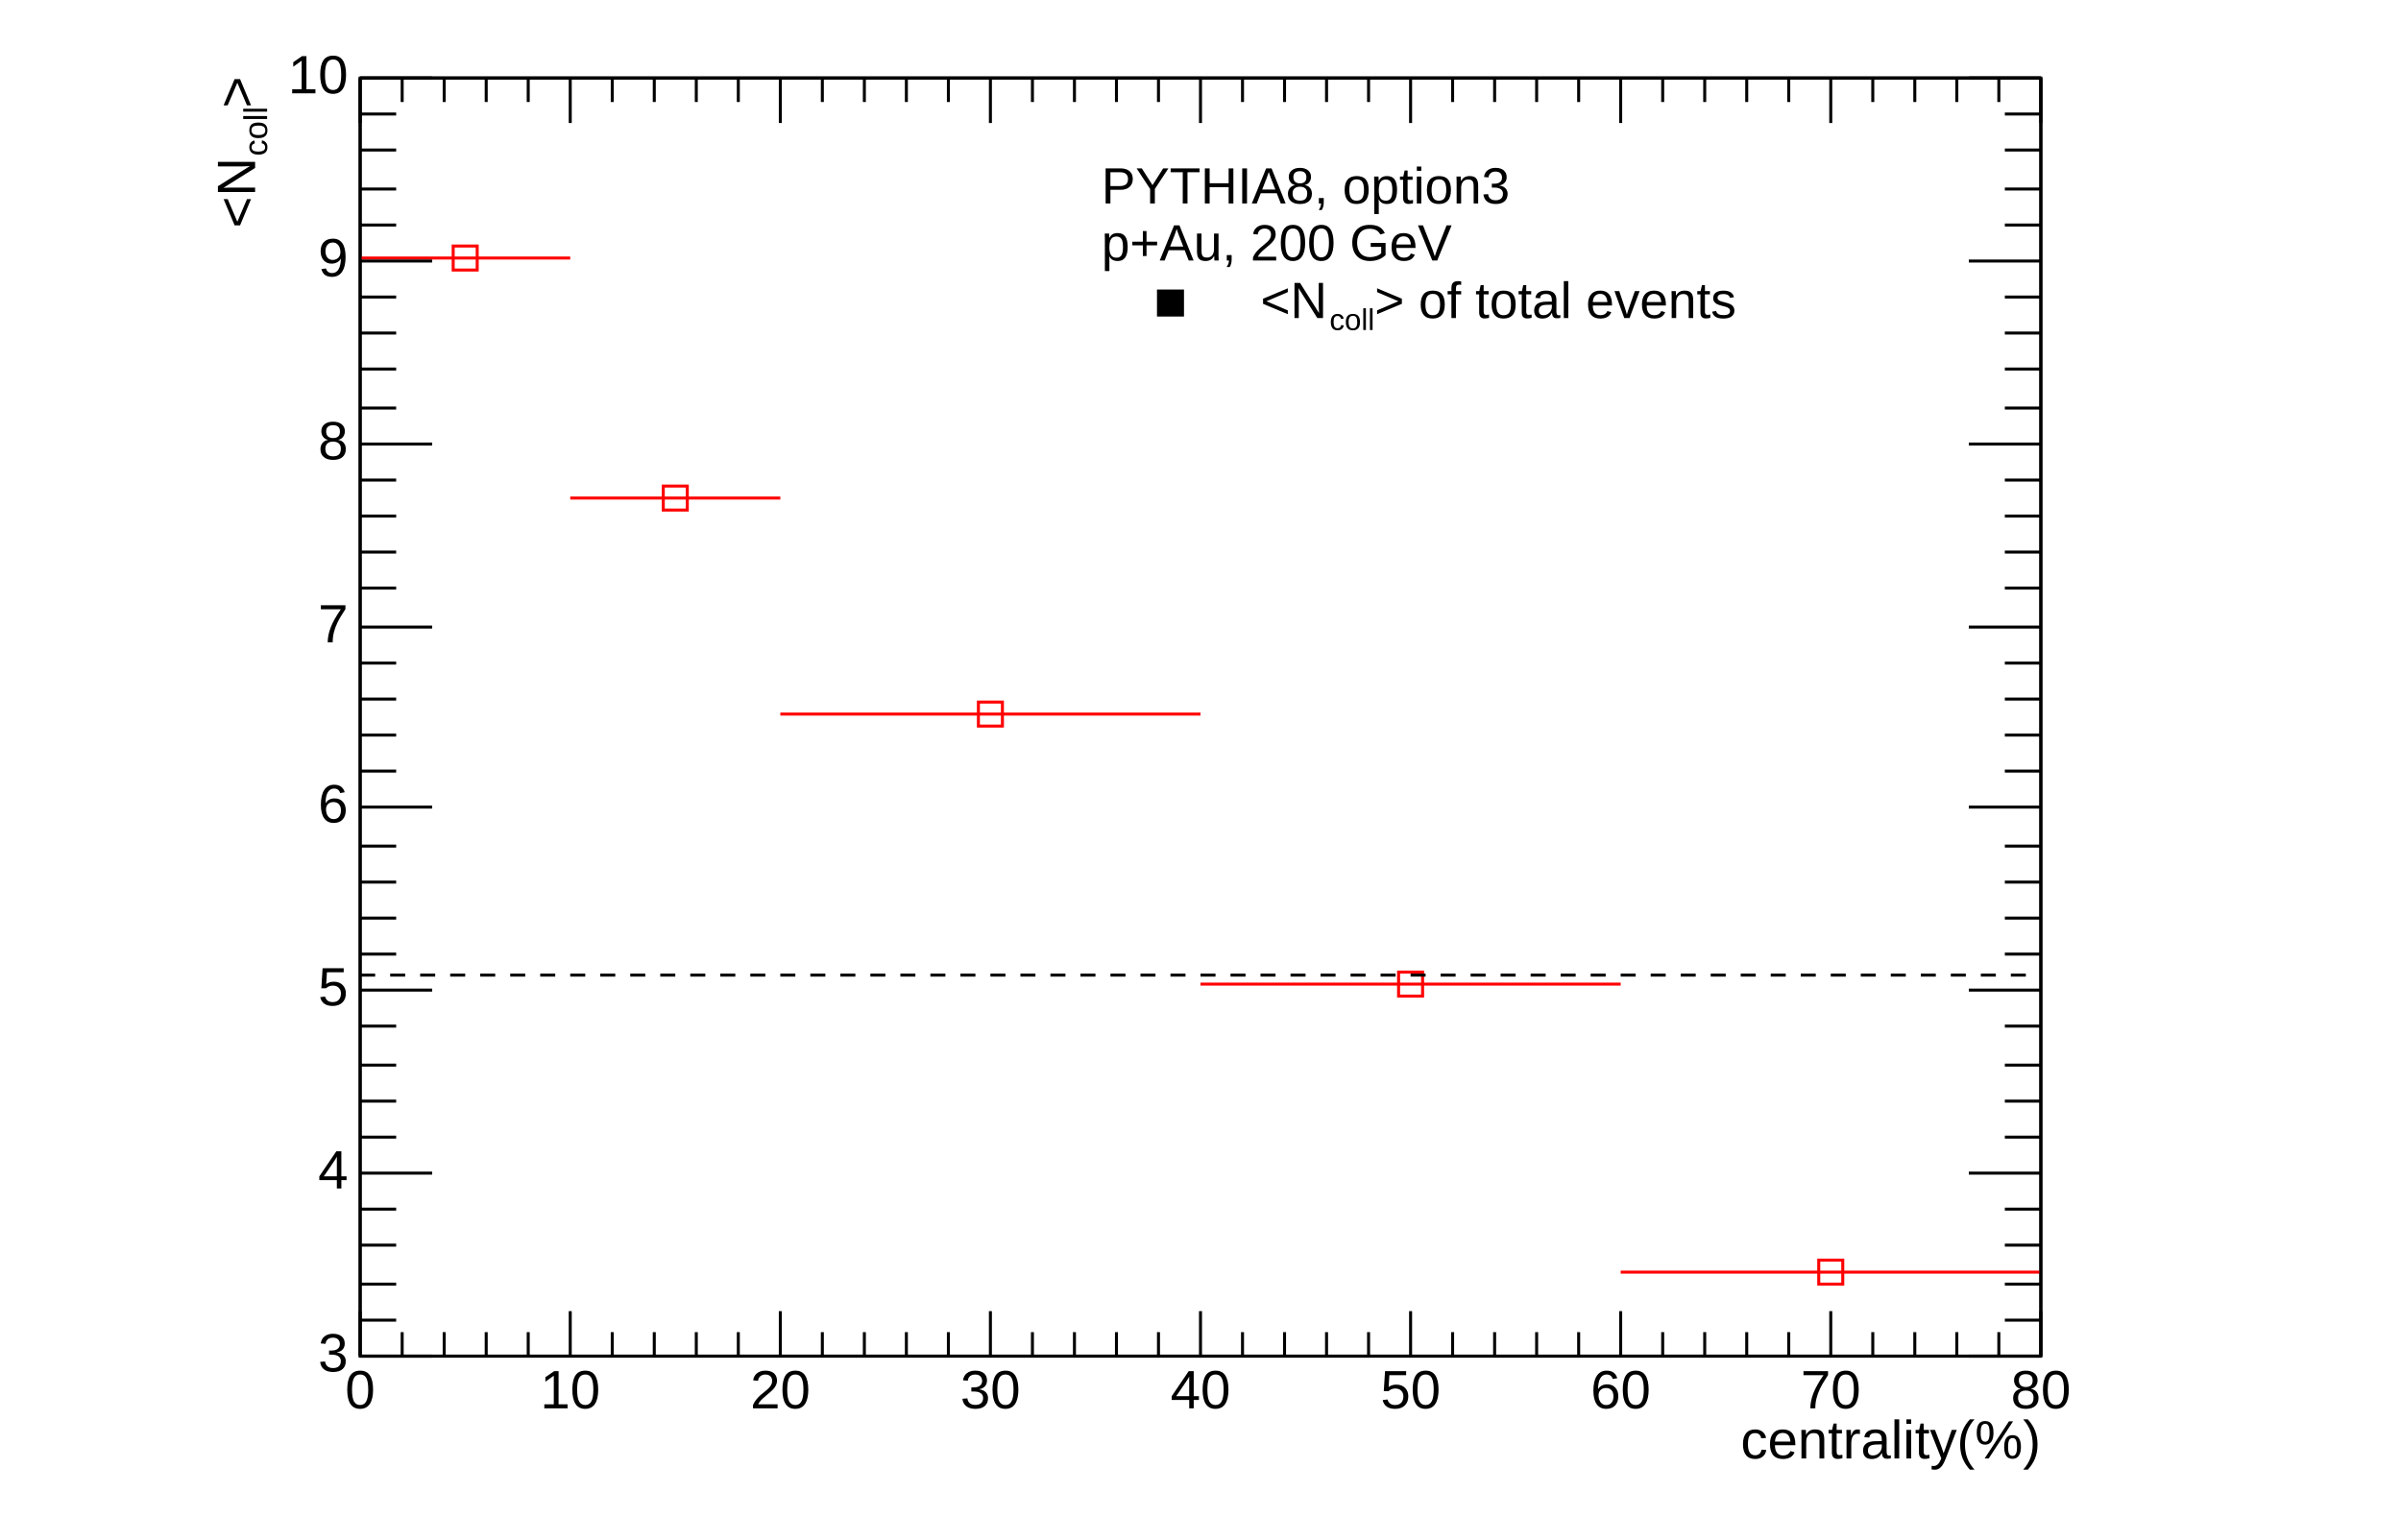
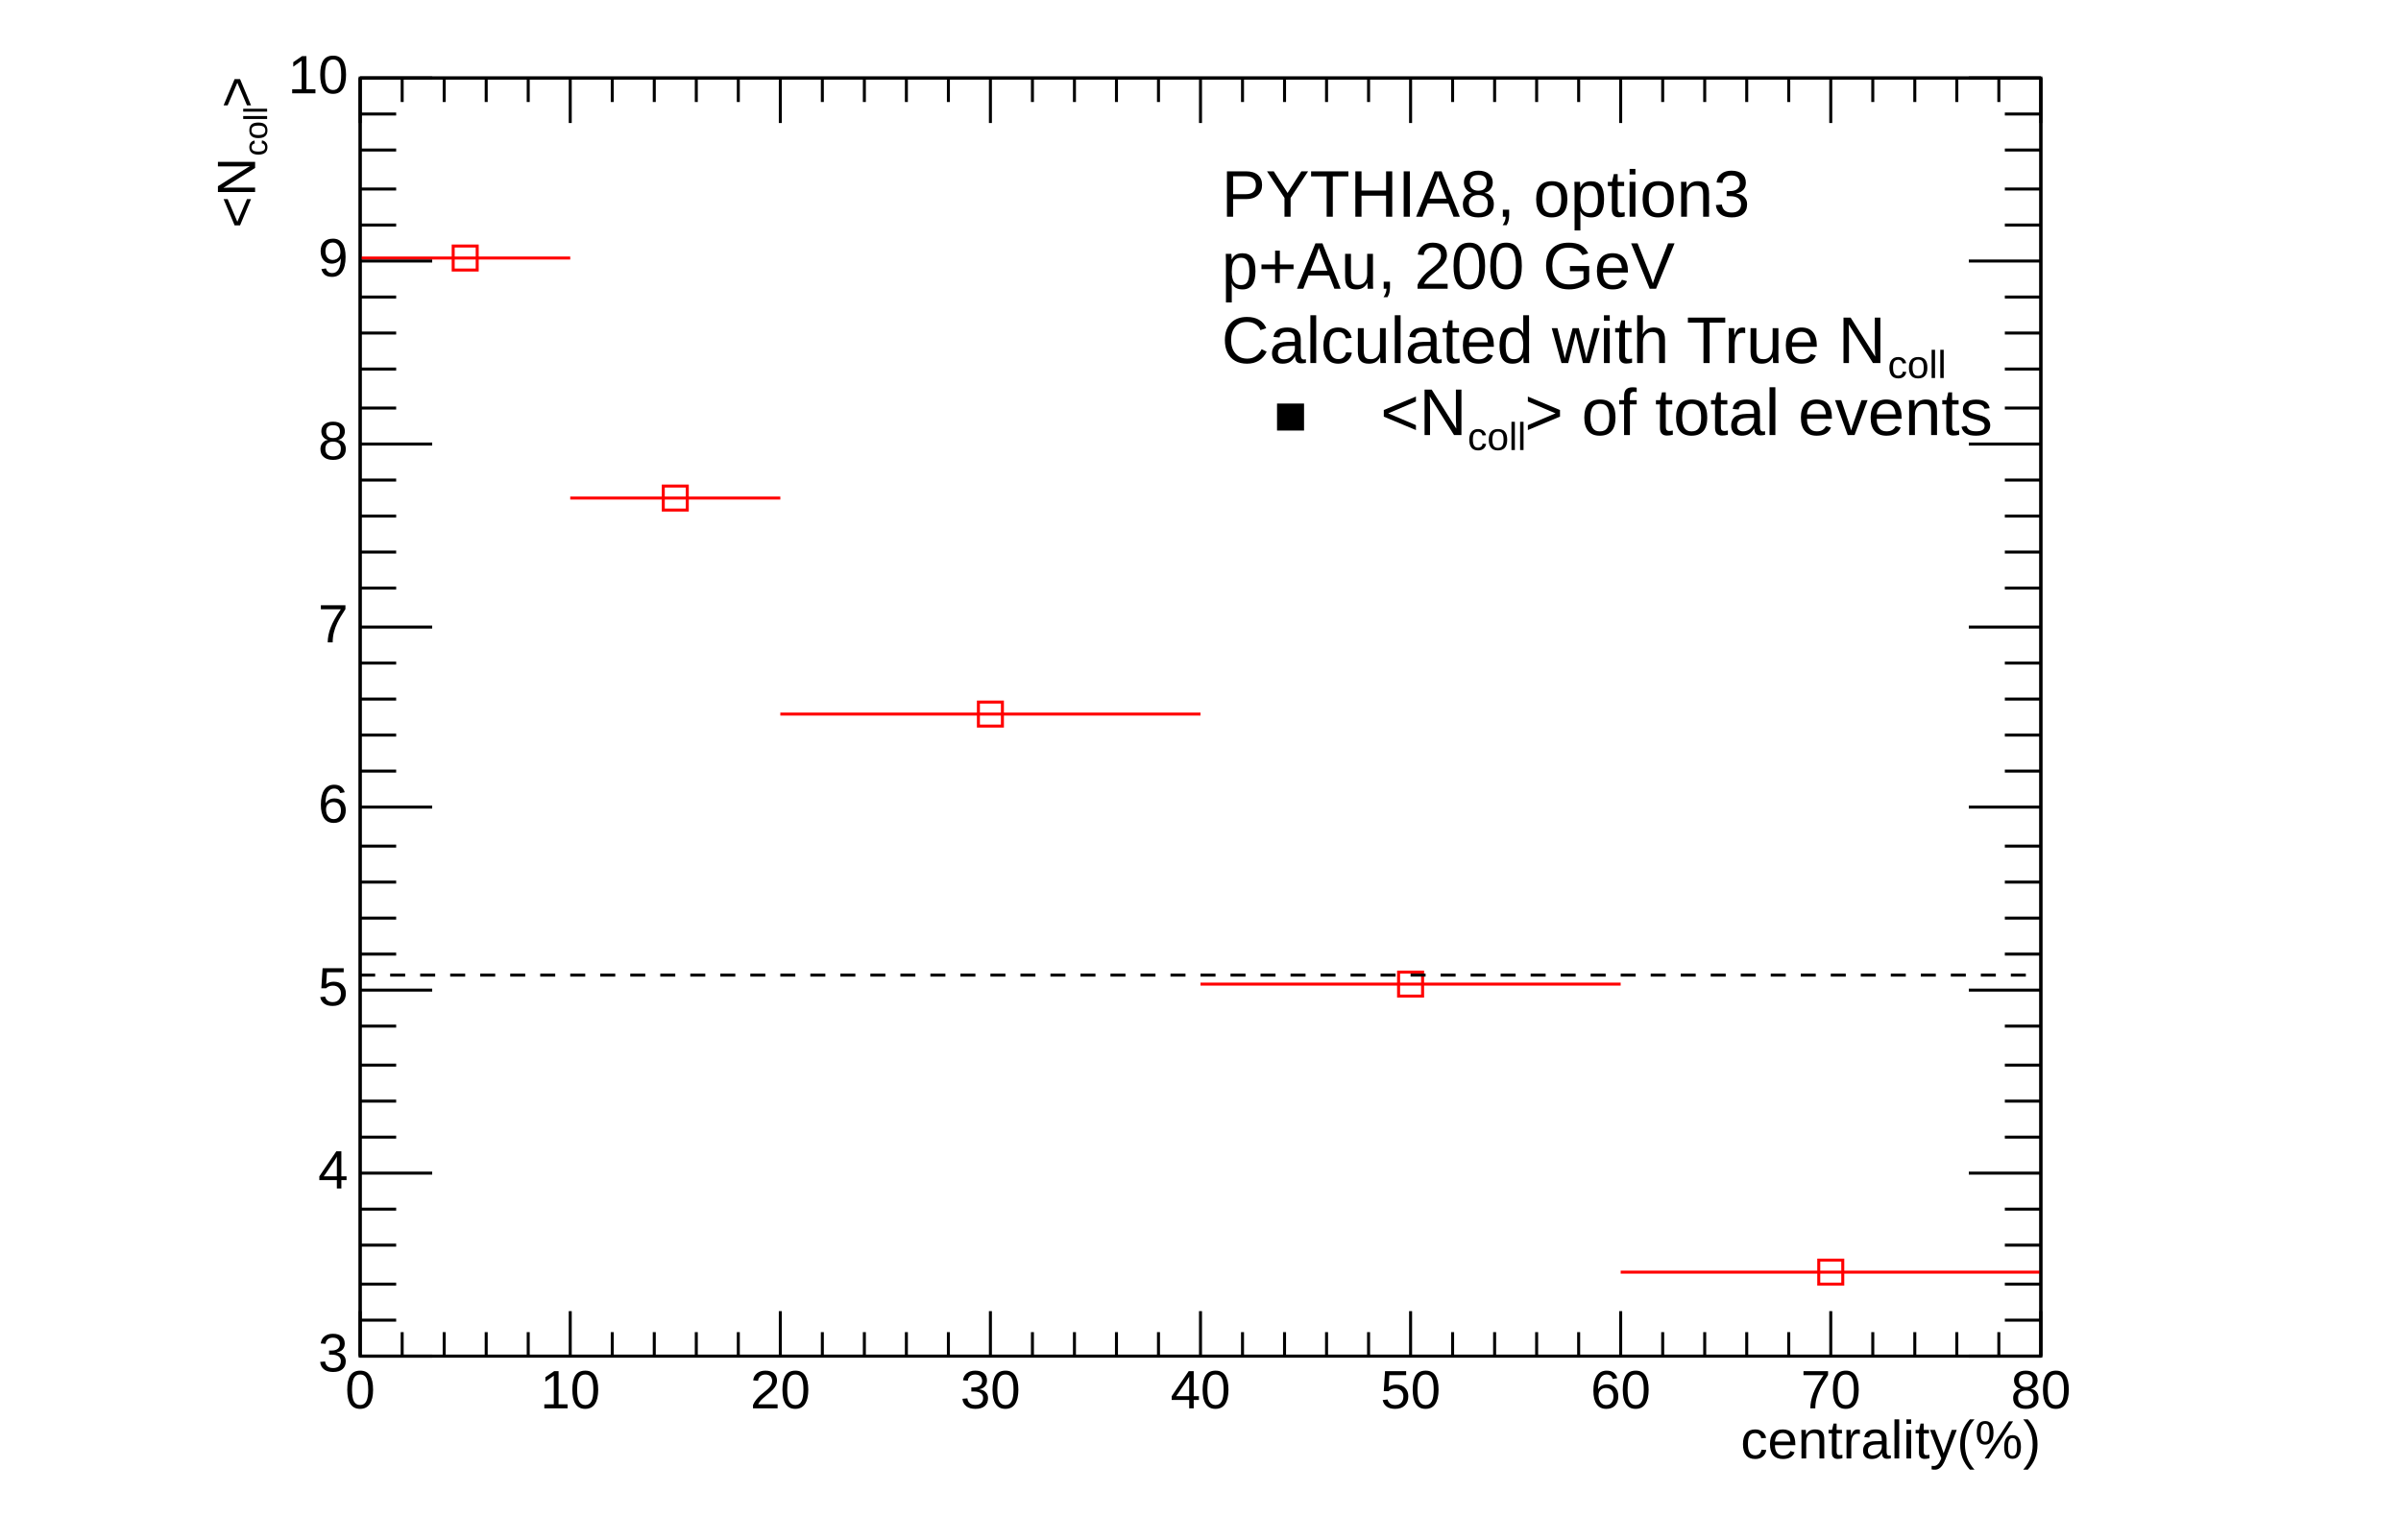
<svg xmlns="http://www.w3.org/2000/svg" width="800" height="513">
  <path d="M0,0H800V513H0Z" style="pointer-events: visiblefill; fill: rgb(255, 255, 255);" />
  <g>
    <g transform="translate(120,26)">
      <path d="M0,0H560V426H0Z" style="fill: rgb(255, 255, 255); stroke: rgb(0, 0, 0); stroke-width: 1; pointer-events: visiblefill; cursor: default;" />
      <svg x="0" y="0" overflow="hidden" width="560" height="426" viewBox="0 0 560 426" style="pointer-events: visiblefill; cursor: default;">
        <g>
          <path d="M0,60h70M35,60v0M70,140h70M105,140v0M140,212h140M210,212v0M280,302h140M350,302v0M420,398h140M490,398v0" style="stroke: rgb(255, 0, 0); stroke-width: 1;" />
          <path d="M0,60h70v0h-70zM70,140h70v0h-70zM140,212h140v0h-140zM280,302h140v0h-140zM420,398h140v0h-140z" style="fill: none; pointer-events: visiblefill;" />
          <path d="M31,56v8h8v-8zM101,136v8h8v-8zM206,208v8h8v-8zM346,298v8h8v-8zM486,394v8h8v-8z" style="stroke: rgb(255, 0, 0); fill: none;" />
        </g>
      </svg>
      <g>
        <g transform="translate(0,426)">
          <path d="M0,0h560M0,-426h560M0,-15V0M14,-8V0M28,-8V0M42,-8V0M56,-8V0M70,-15V0M84,-8V0M98,-8V0M112,-8V0M126,-8V0M140,-15V0M154,-8V0M168,-8V0M182,-8V0M196,-8V0M210,-15V0M224,-8V0M238,-8V0M252,-8V0M266,-8V0M280,-15V0M294,-8V0M308,-8V0M322,-8V0M336,-8V0M350,-15V0M364,-8V0M378,-8V0M392,-8V0M406,-8V0M420,-15V0M434,-8V0M448,-8V0M462,-8V0M476,-8V0M490,-15V0M504,-8V0M518,-8V0M532,-8V0M546,-8V0M560,-15V0M0,-411V-426M14,-418V-426M28,-418V-426M42,-418V-426M56,-418V-426M70,-411V-426M84,-418V-426M98,-418V-426M112,-418V-426M126,-418V-426M140,-411V-426M154,-418V-426M168,-418V-426M182,-418V-426M196,-418V-426M210,-411V-426M224,-418V-426M238,-418V-426M252,-418V-426M266,-418V-426M280,-411V-426M294,-418V-426M308,-418V-426M322,-418V-426M336,-418V-426M350,-411V-426M364,-418V-426M378,-418V-426M392,-418V-426M406,-418V-426M420,-411V-426M434,-418V-426M448,-418V-426M462,-418V-426M476,-418V-426M490,-411V-426M504,-418V-426M518,-418V-426M532,-418V-426M546,-418V-426M560,-411V-426" style="stroke: rgb(0, 0, 0); stroke-width: 1;" />
          <g font-family="Arial" font-size="18" xml:space="preserve" fill="#000000" text-anchor="middle">
            <text dy=".8em" transform="translate(0,3)">0</text>
            <text dy=".8em" transform="translate(70,3)">10</text>
            <text dy=".8em" transform="translate(140,3)">20</text>
            <text dy=".8em" transform="translate(210,3)">30</text>
            <text dy=".8em" transform="translate(280,3)">40</text>
            <text dy=".8em" transform="translate(350,3)">50</text>
            <text dy=".8em" transform="translate(420,3)">60</text>
            <text dy=".8em" transform="translate(490,3)">70</text>
            <text dy=".8em" transform="translate(560,3)">80</text>
          </g>
          <rect x="0" y="0" width="560" height="21" style="opacity: 0; cursor: crosshair;" />
          <g font-family="Arial" font-size="18" xml:space="preserve" transform="translate(560,29)" style="cursor: move;">
            <text fill="#000000" text-anchor="end" dominant-baseline="middle">centrality(%)</text>
          </g>
        </g>
        <g>
          <path d="M0,0v426M560,0v426M24,426H0M12,414H0M12,402H0M12,389H0M12,377H0M24,365H0M12,353H0M12,341H0M12,329H0M12,316H0M24,304H0M12,292H0M12,280H0M12,268H0M12,256H0M24,243H0M12,231H0M12,219H0M12,207H0M12,195H0M24,183H0M12,170H0M12,158H0M12,146H0M12,134H0M24,122H0M12,110H0M12,97H0M12,85H0M12,73H0M24,61H0M12,49H0M12,37H0M12,24H0M12,12H0M24,0H0M536,426H560M548,414H560M548,402H560M548,389H560M548,377H560M536,365H560M548,353H560M548,341H560M548,329H560M548,316H560M536,304H560M548,292H560M548,280H560M548,268H560M548,256H560M536,243H560M548,231H560M548,219H560M548,207H560M548,195H560M536,183H560M548,170H560M548,158H560M548,146H560M548,134H560M536,122H560M548,110H560M548,97H560M548,85H560M548,73H560M536,61H560M548,49H560M548,37H560M548,24H560M548,12H560M536,0H560" style="stroke: rgb(0, 0, 0); stroke-width: 1;" />
          <g font-family="Arial" font-size="18" xml:space="preserve" fill="#000000" text-anchor="end">
            <text dominant-baseline="middle" transform="translate(-4,426)">3</text>
            <text dominant-baseline="middle" transform="translate(-4,365)">4</text>
            <text dominant-baseline="middle" transform="translate(-4,304)">5</text>
            <text dominant-baseline="middle" transform="translate(-4,243)">6</text>
            <text dominant-baseline="middle" transform="translate(-4,183)">7</text>
            <text dominant-baseline="middle" transform="translate(-4,122)">8</text>
            <text dominant-baseline="middle" transform="translate(-4,61)">9</text>
            <text dominant-baseline="middle" transform="translate(-4)">10</text>
          </g>
          <rect x="-23" y="0" width="23" height="426" style="opacity: 0; cursor: crosshair;" />
          <g font-family="Arial" font-size="18" xml:space="preserve" transform="translate(-40)" style="cursor: move;">
            <g transform="rotate(270) translate(-50,5)">
              <text fill="#000000" font-size="18">&lt;N</text>
              <text fill="#000000" font-size="11" transform="translate(24,4)">coll</text>
              <text fill="#000000" font-size="18" x="40">&gt;</text>
            </g>
          </g>
        </g>
      </g>
      <path d="M2,2h15v-5h-20v20h5Z" style="opacity: 0; cursor: nw-resize;" />
      <path d="M558,2h-15v-5h20v20h-5 Z" style="opacity: 0; cursor: ne-resize;" />
      <path d="M2,424h15v5h-20v-20h5Z" style="opacity: 0; cursor: sw-resize;" />
      <path d="M558,424h-15v5h20v-20h-5Z" style="opacity: 0; cursor: se-resize;" />
      <path d="M-3,18h5v390h-5Z" style="opacity: 0; cursor: w-resize;" />
      <path d="M563,18h-5v390h5Z" style="opacity: 0; cursor: e-resize;" />
      <path d="M18,-3v5h524v-5Z" style="opacity: 0; cursor: n-resize;" />
      <path d="M18,429v-5h524v5Z" style="opacity: 0; cursor: s-resize;" />
    </g>
    <g style="cursor: move;">
      <path d="M120,325H680" style="stroke: rgb(0, 0, 0); stroke-width: 1; stroke-dasharray: 5, 5;" />
    </g>
-     <g transform="translate(360,51)" font-family="Arial" font-size="17" xml:space="preserve" style="cursor: move;">
-       <path d="M0,0H240V62H0Z" style="fill: none; pointer-events: visiblefill;" />
-       <text fill="#000000" text-anchor="start" dominant-baseline="middle" transform="translate(7,12)">PYTHIA8, option3</text>
-       <text fill="#000000" text-anchor="start" dominant-baseline="middle" transform="translate(7,31)">p+Au, 200 GeV</text>
-       <path d="M26,46v8h8v-8z" style="stroke: rgb(0, 0, 0); fill: rgb(0, 0, 0);" />
-       <g transform="translate(60,55)">
-         <text fill="#000000" font-size="17">&lt;N</text>
-         <text fill="#000000" font-size="10" transform="translate(23,4)">coll</text>
-         <text fill="#000000" font-size="17" x="38">&gt; of total events</text>
+     <g transform="translate(400,51)" font-family="Arial" font-size="22" xml:space="preserve" style="cursor: move;">
+       <path d="M0,0H240V103H0Z" style="fill: none; pointer-events: visiblefill;" />
+       <text fill="#000000" text-anchor="start" dominant-baseline="middle" transform="translate(7,15)">PYTHIA8, option3</text>
+       <text fill="#000000" text-anchor="start" dominant-baseline="middle" transform="translate(7,39)">p+Au, 200 GeV</text>
+       <g transform="translate(7,70)">
+         <text fill="#000000" font-size="22">Calculated with True N</text>
+         <text fill="#000000" font-size="13" transform="translate(222,5)">coll</text>
+       </g>
+       <path d="M26,84v8h8v-8z" style="stroke: rgb(0, 0, 0); fill: rgb(0, 0, 0);" />
+       <g transform="translate(60,94)">
+         <text fill="#000000" font-size="22">&lt;N</text>
+         <text fill="#000000" font-size="13" transform="translate(29,5)">coll</text>
+         <text fill="#000000" font-size="22" x="48">&gt; of total events</text>
      </g>
      <path d="M2,2h15v-5h-20v20h5Z" style="opacity: 0; cursor: nw-resize;" />
      <path d="M238,2h-15v-5h20v20h-5 Z" style="opacity: 0; cursor: ne-resize;" />
-       <path d="M2,60h15v5h-20v-20h5Z" style="opacity: 0; cursor: sw-resize;" />
-       <path d="M238,60h-15v5h20v-20h-5Z" style="opacity: 0; cursor: se-resize;" />
-       <path d="M-3,18h5v26h-5Z" style="opacity: 0; cursor: w-resize;" />
-       <path d="M243,18h-5v26h5Z" style="opacity: 0; cursor: e-resize;" />
+       <path d="M2,101h15v5h-20v-20h5Z" style="opacity: 0; cursor: sw-resize;" />
+       <path d="M238,101h-15v5h20v-20h-5Z" style="opacity: 0; cursor: se-resize;" />
+       <path d="M-3,18h5v67h-5Z" style="opacity: 0; cursor: w-resize;" />
+       <path d="M243,18h-5v67h5Z" style="opacity: 0; cursor: e-resize;" />
      <path d="M18,-3v5h204v-5Z" style="opacity: 0; cursor: n-resize;" />
-       <path d="M18,65v-5h204v5Z" style="opacity: 0; cursor: s-resize;" />
+       <path d="M18,106v-5h204v5Z" style="opacity: 0; cursor: s-resize;" />
    </g>
  </g>
</svg>
